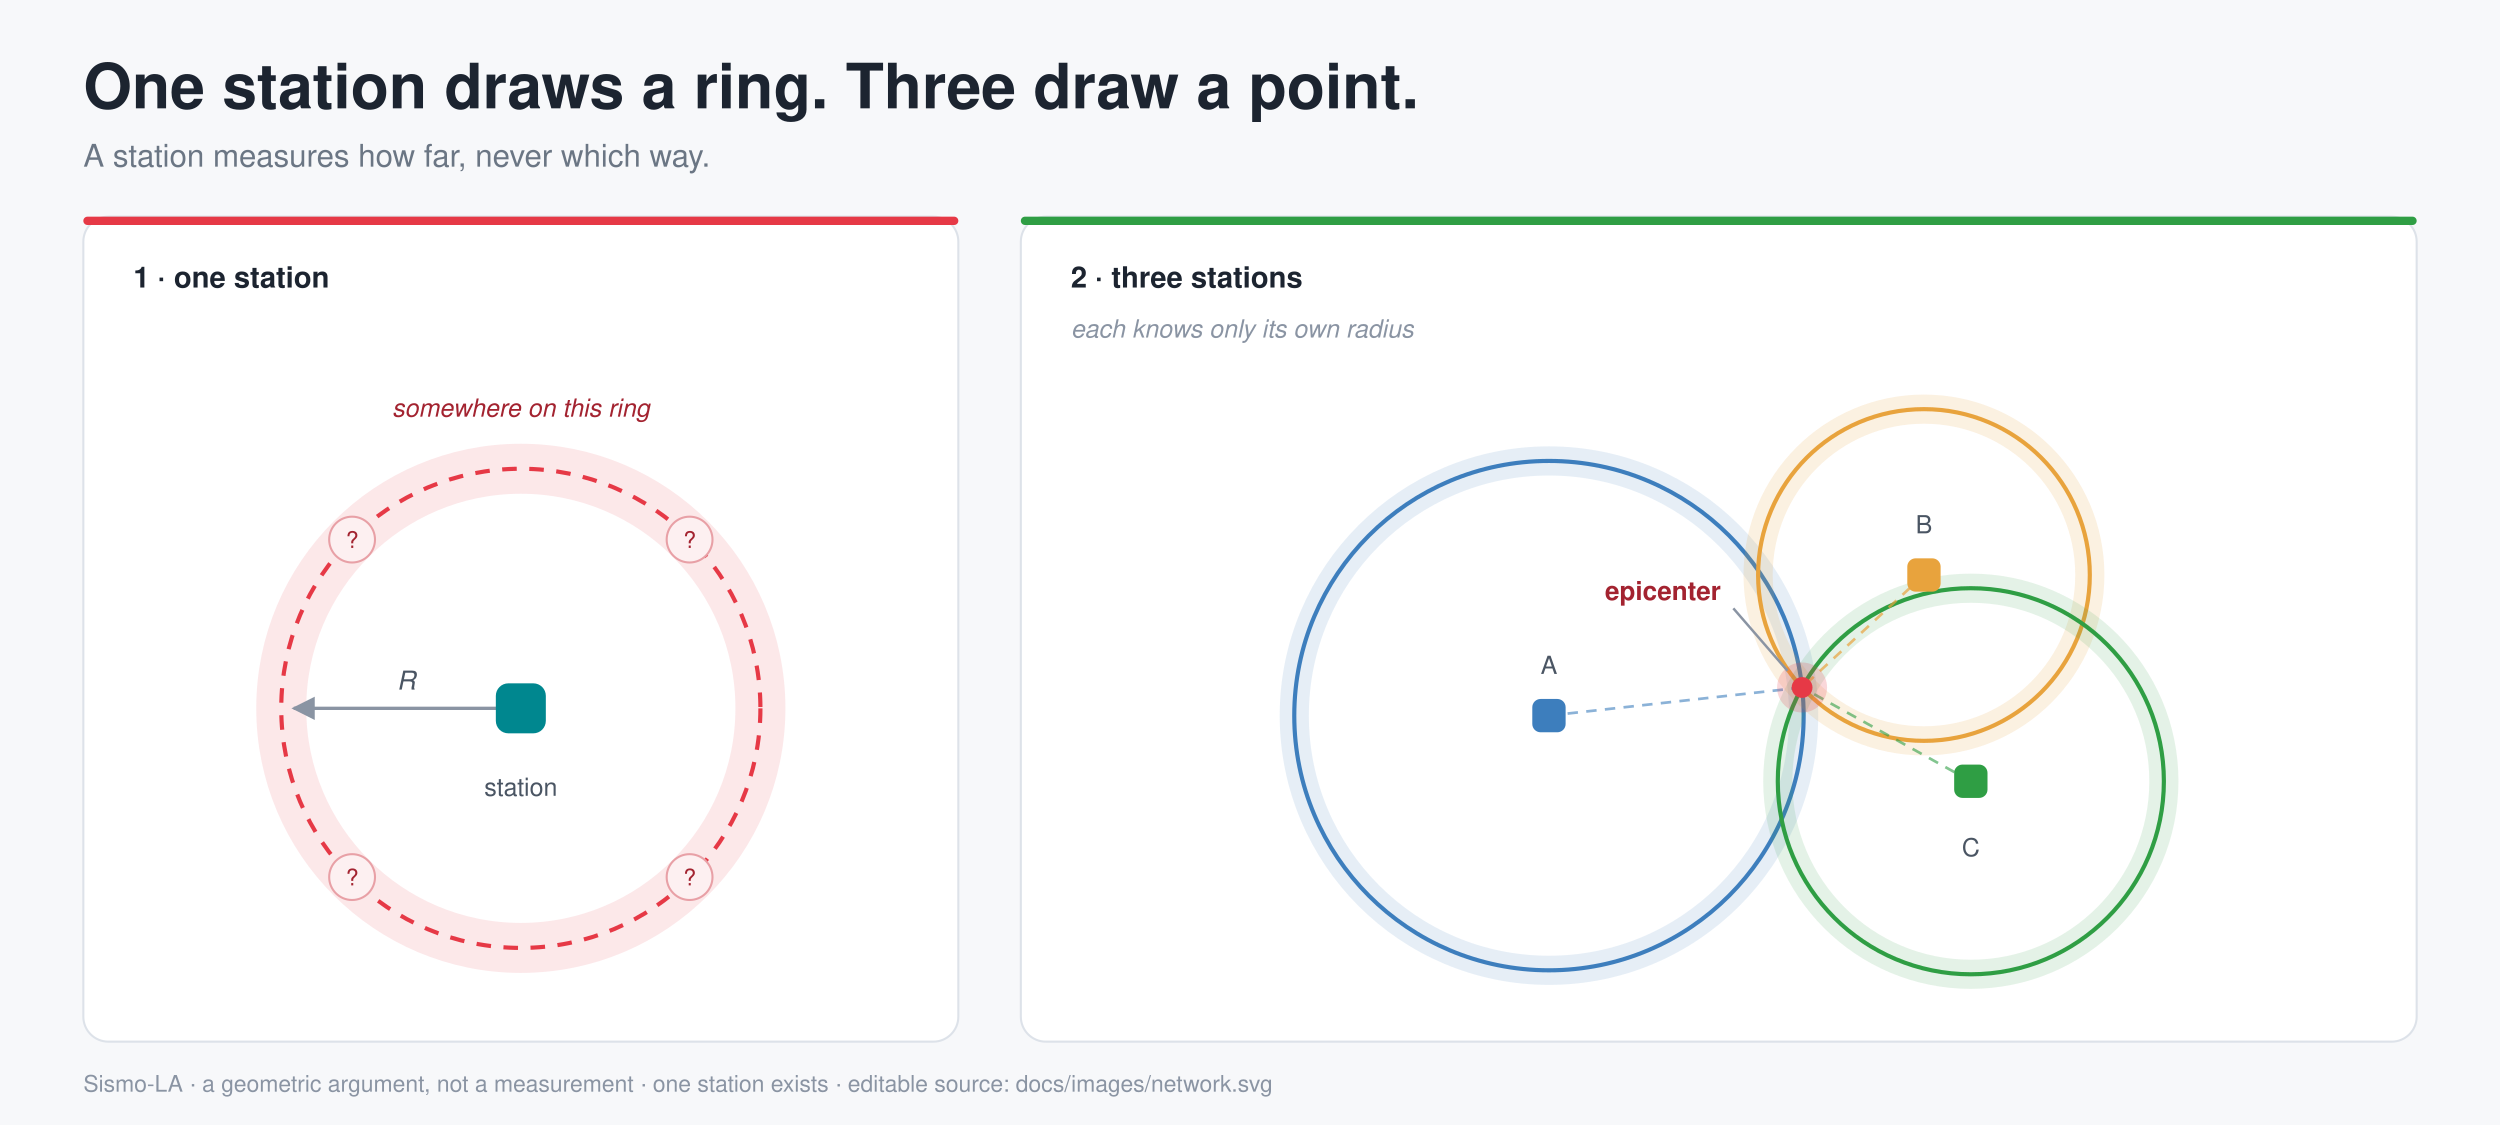
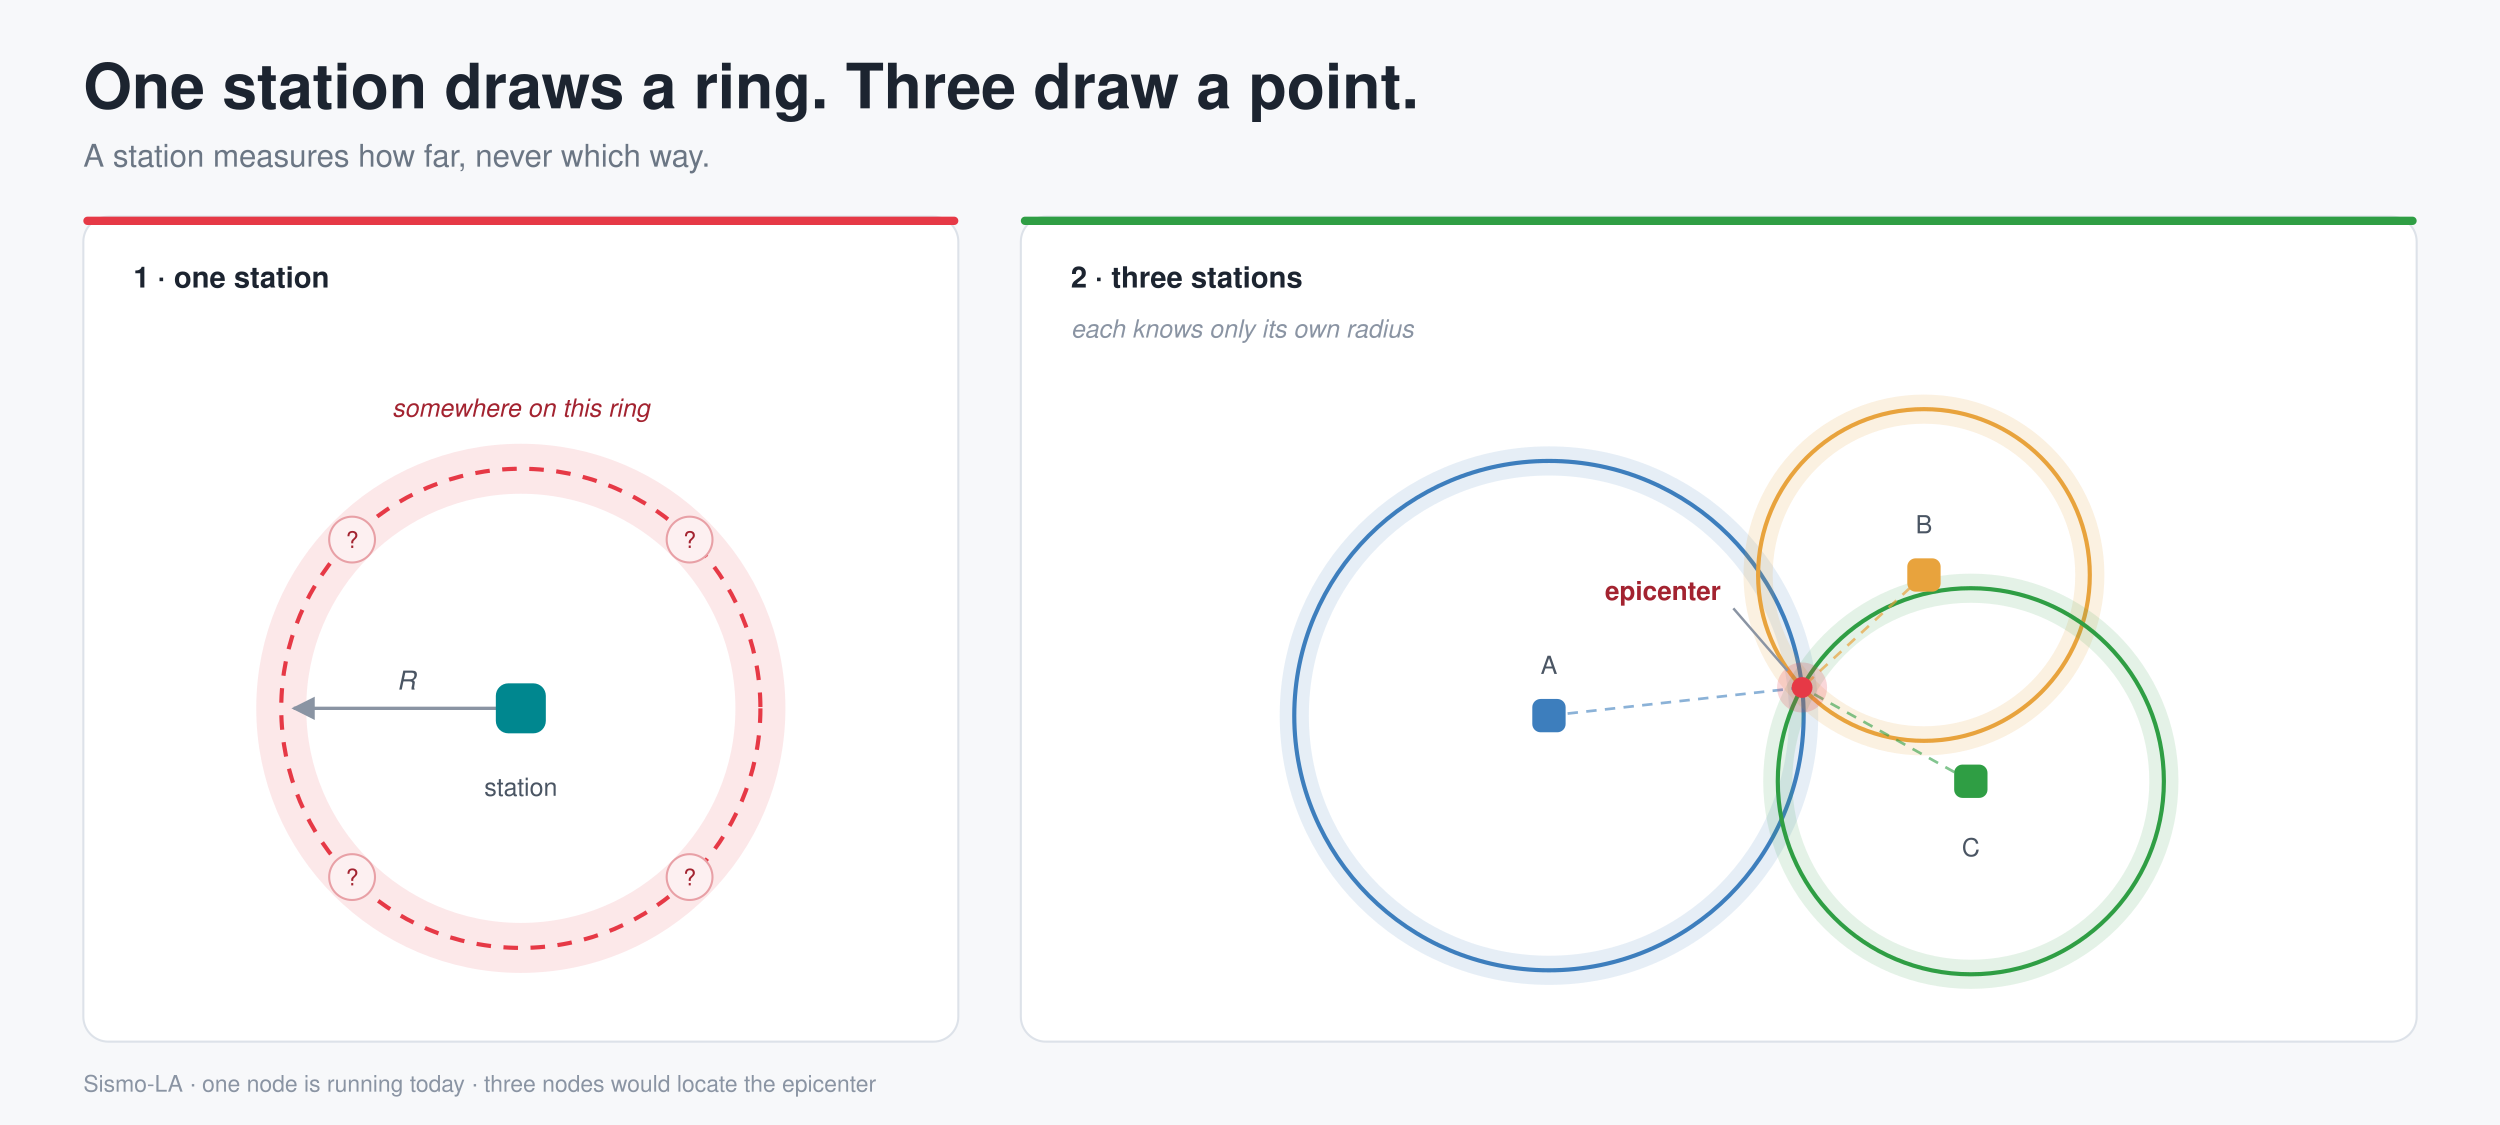
<svg xmlns="http://www.w3.org/2000/svg" width="1200" height="540" viewBox="0 0 1200 540" font-family="-apple-system, BlinkMacSystemFont, 'Segoe UI', Helvetica, Arial, sans-serif">
  <defs>
    <marker id="arrow" viewBox="0 0 10 10" refX="9" refY="5" markerWidth="7" markerHeight="7" orient="auto-start-reverse">
      <path d="M 0 0 L 10 5 L 0 10 z" fill="#8a94a3" />
    </marker>
  </defs>
  <rect width="1200" height="540" fill="#f7f8fa" />
  <text x="40" y="52" font-size="30" font-weight="700" fill="#1c2430">One station draws a ring. Three draw a point.</text>
  <text x="40" y="80" font-size="15" fill="#6b7684">A station measures how far, never which way.</text>
  <rect x="40" y="104" width="420" height="396" rx="12" fill="#ffffff" stroke="#dde2e9" />
  <rect x="40" y="104" width="420" height="4" rx="2" fill="#e63946" />
  <text x="64" y="138" font-size="14" font-weight="700" fill="#1c2430">1 · one station</text>
  <circle cx="250" cy="340" r="115" fill="none" stroke="#e63946" stroke-width="24" opacity="0.12" />
  <circle cx="250" cy="340" r="115" fill="none" stroke="#e63946" stroke-width="2" stroke-dasharray="7,6" />
  <text x="250" y="200" font-size="12" font-style="italic" fill="#a32330" text-anchor="middle">somewhere on this ring</text>
  <line x1="250" y1="340" x2="141" y2="340" stroke="#8a94a3" stroke-width="1.6" marker-end="url(#arrow)" />
  <rect x="182" y="318" width="26" height="18" rx="4" fill="#ffffff" />
  <text x="195" y="331" font-size="12.5" font-style="italic" fill="#4a5563" text-anchor="middle">R</text>
  <circle cx="331" cy="259" r="11" fill="#fdf0f1" stroke="#e8a0a6" />
  <text x="331" y="263" font-size="11" fill="#a32330" text-anchor="middle">?</text>
  <circle cx="169" cy="259" r="11" fill="#fdf0f1" stroke="#e8a0a6" />
  <text x="169" y="263" font-size="11" fill="#a32330" text-anchor="middle">?</text>
  <circle cx="169" cy="421" r="11" fill="#fdf0f1" stroke="#e8a0a6" />
  <text x="169" y="425" font-size="11" fill="#a32330" text-anchor="middle">?</text>
  <circle cx="331" cy="421" r="11" fill="#fdf0f1" stroke="#e8a0a6" />
  <text x="331" y="425" font-size="11" fill="#a32330" text-anchor="middle">?</text>
  <rect x="238" y="328" width="24" height="24" rx="6" fill="#00878F" />
  <text x="250" y="382" font-size="12" fill="#4a5563" text-anchor="middle">station</text>
  <rect x="490" y="104" width="670" height="396" rx="12" fill="#ffffff" stroke="#dde2e9" />
  <rect x="490" y="104" width="670" height="4" rx="2" fill="#2f9e44" />
  <text x="514" y="138" font-size="14" font-weight="700" fill="#1c2430">2 · three stations</text>
  <text x="514" y="162" font-size="12" font-style="italic" fill="#8a94a3">each knows only its own radius</text>
  <circle cx="743.5" cy="343.5" r="122.25" fill="none" stroke="#3d7ebd" stroke-width="14" opacity="0.13" />
  <circle cx="743.5" cy="343.5" r="122.25" fill="none" stroke="#3d7ebd" stroke-width="2" />
  <circle cx="923.5" cy="276" r="79.61" fill="none" stroke="#e8a33d" stroke-width="14" opacity="0.16" />
  <circle cx="923.5" cy="276" r="79.61" fill="none" stroke="#e8a33d" stroke-width="2" />
  <circle cx="946" cy="375" r="92.66" fill="none" stroke="#2f9e44" stroke-width="14" opacity="0.13" />
  <circle cx="946" cy="375" r="92.66" fill="none" stroke="#2f9e44" stroke-width="2" />
  <line x1="743.5" y1="343.5" x2="865" y2="330" stroke="#3d7ebd" stroke-width="1.3" stroke-dasharray="5,4" opacity="0.6" />
  <line x1="923.5" y1="276" x2="865" y2="330" stroke="#e8a33d" stroke-width="1.3" stroke-dasharray="5,4" opacity="0.7" />
  <line x1="946" y1="375" x2="865" y2="330" stroke="#2f9e44" stroke-width="1.3" stroke-dasharray="5,4" opacity="0.6" />
  <rect x="735.5" y="335.5" width="16" height="16" rx="4" fill="#3d7ebd" />
  <text x="743.5" y="323.5" font-size="12" fill="#4a5563" text-anchor="middle">A</text>
  <rect x="915.5" y="268" width="16" height="16" rx="4" fill="#e8a33d" />
  <text x="923.5" y="256" font-size="12" fill="#4a5563" text-anchor="middle">B</text>
  <rect x="938" y="367" width="16" height="16" rx="4" fill="#2f9e44" />
  <text x="946" y="411" font-size="12" fill="#4a5563" text-anchor="middle">C</text>
  <circle cx="865" cy="330" r="12" fill="#e63946" opacity="0.20" />
  <circle cx="865" cy="330" r="5" fill="#e63946" />
  <line x1="858" y1="322" x2="832" y2="292" stroke="#8a94a3" stroke-width="1.2" />
  <text x="826" y="288" font-size="12.5" font-weight="600" fill="#a32330" text-anchor="end">epicenter</text>
-   <text x="40" y="524" font-size="11" fill="#8a94a3">Sismo-LA · a geometric argument, not a measurement · one station exists · editable source: docs/images/network.svg</text>
+   <text x="40" y="524" font-size="11" fill="#8a94a3">Sismo-LA · one node is running today · three nodes would locate the epicenter</text>
</svg>
